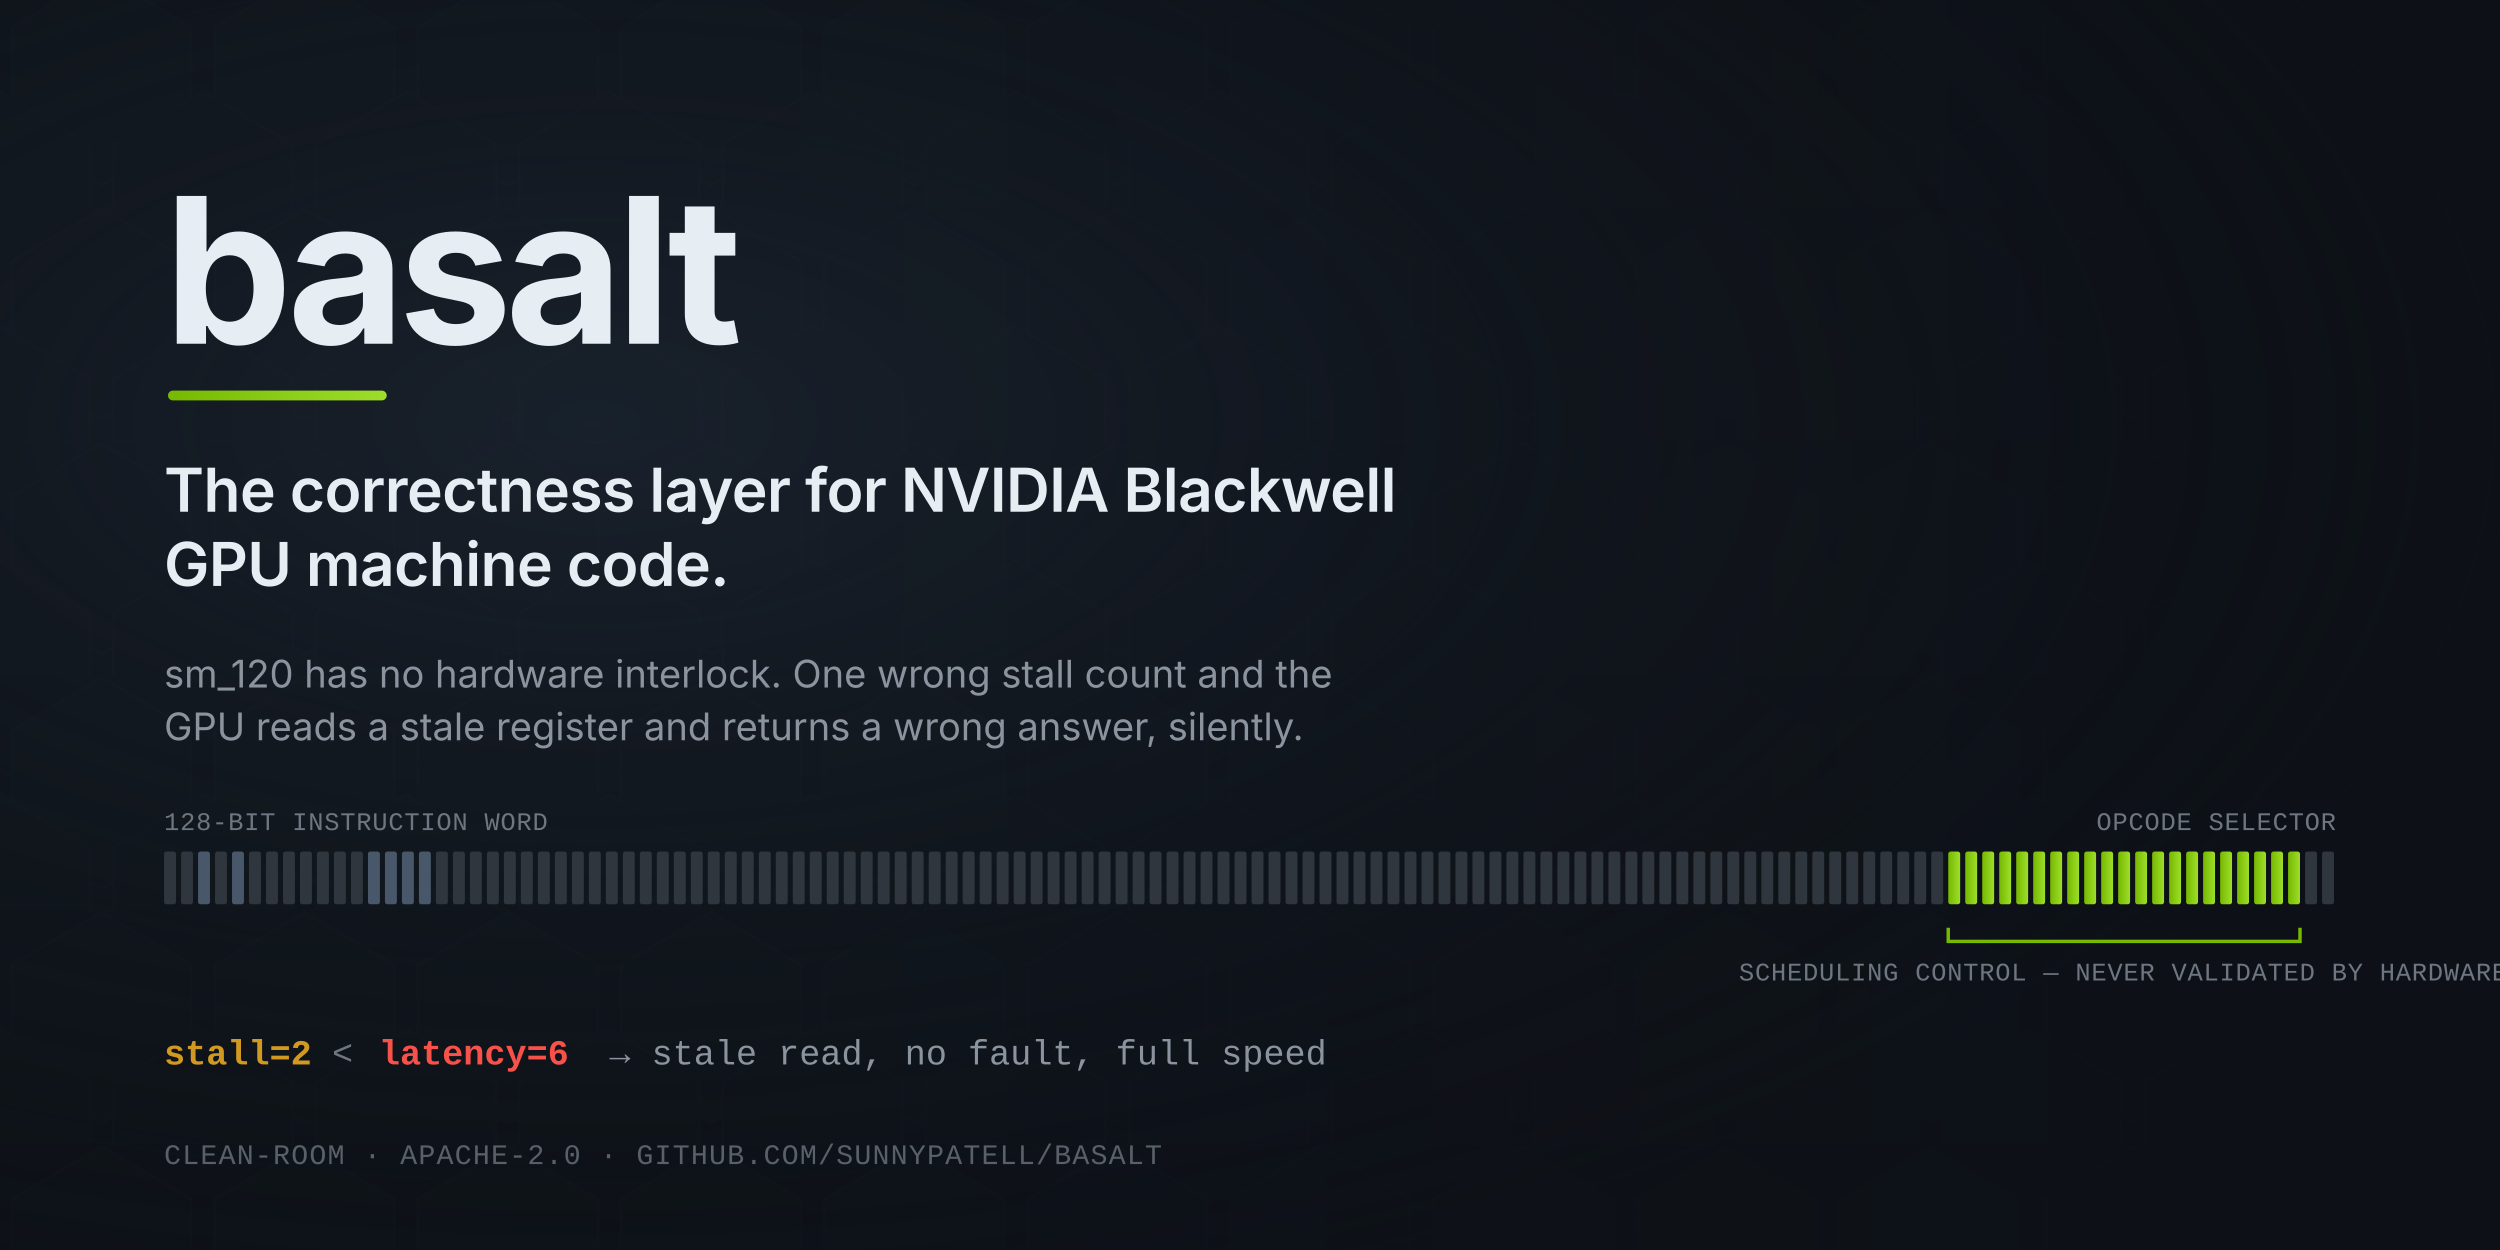
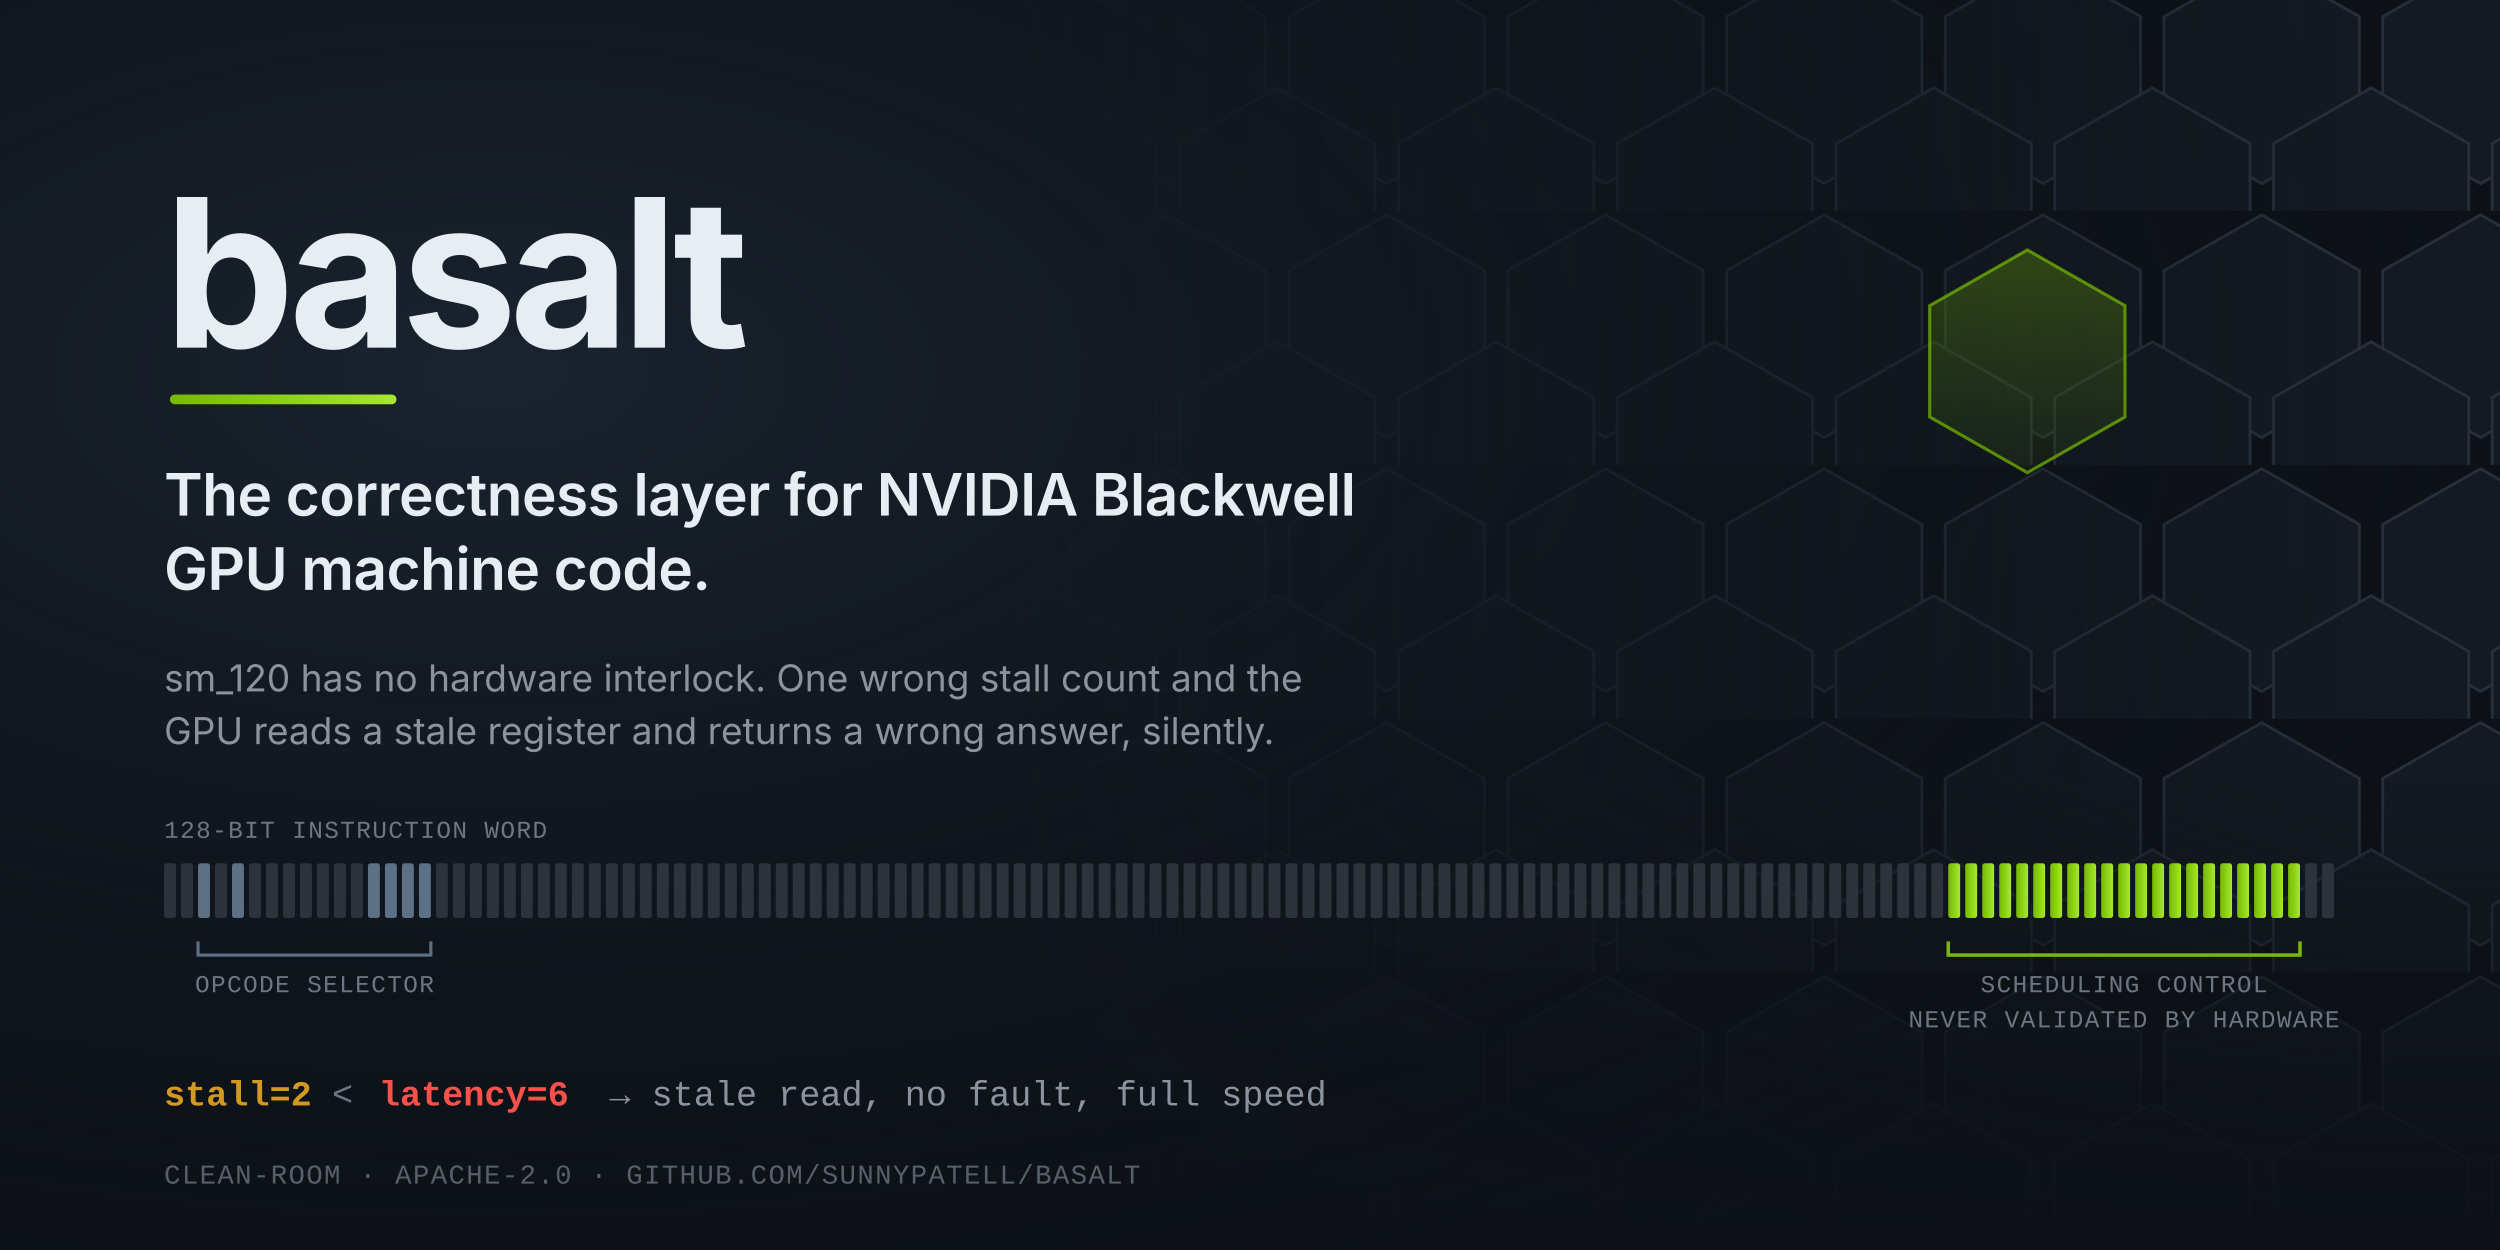
<svg xmlns="http://www.w3.org/2000/svg" viewBox="0 0 1280 640" width="1280" height="640" role="img" aria-label="basalt: the correctness layer for NVIDIA Blackwell GPU machine code. sm_120 has no hardware interlock, so one wrong stall count makes the GPU read a stale register and return a wrong answer silently.">
  <defs>
-     <pattern id="columns" width="104" height="120" patternUnits="userSpaceOnUse" patternTransform="translate(0 -14)">
-       <g fill="#161c24" stroke="#28313c" stroke-width="1.25">
-         <path d="M52 1 L98 28 L98 82 L52 109 L6 82 L6 28 Z" />
-         <path d="M0 61 L46 88 L46 142 L0 169 L-46 142 L-46 88 Z" />
-         <path d="M104 61 L150 88 L150 142 L104 169 L58 142 L58 88 Z" />
+     <pattern id="columns" width="112" height="130" patternUnits="userSpaceOnUse" patternTransform="translate(-18 -22)">
+       <g fill="#151b23" stroke="#2b3542" stroke-width="1.4">
+         <path d="M56 2 L106 30.5 L106 87.5 L56 116 L6 87.5 L6 30.5 Z" />
+         <path d="M0 67 L50 95.5 L50 152.5 L0 181 L-50 152.5 L-50 95.5 Z" />
+         <path d="M112 67 L162 95.5 L162 152.5 L112 181 L62 152.5 L62 95.5 Z" />
      </g>
    </pattern>
-     <linearGradient id="columnFade" x1="0" y1="0" x2="1" y2="0">
-       <stop offset="0.30" stop-color="#0d1117" stop-opacity="1" />
-       <stop offset="0.62" stop-color="#0d1117" stop-opacity="0.55" />
-       <stop offset="1.00" stop-color="#0d1117" stop-opacity="0" />
+     <linearGradient id="fadeGrad" x1="0" y1="0" x2="1" y2="0">
+       <stop offset="0.40" stop-color="#000000" />
+       <stop offset="0.68" stop-color="#5c5c5c" />
+       <stop offset="0.94" stop-color="#d8d8d8" />
+     </linearGradient>
+     <linearGradient id="fadeVert" x1="0" y1="0" x2="0" y2="1">
+       <stop offset="0.00" stop-color="#ffffff" />
+       <stop offset="0.62" stop-color="#ffffff" />
+       <stop offset="0.86" stop-color="#3a3a3a" />
+       <stop offset="1.00" stop-color="#000000" />
    </linearGradient>
    <mask id="fadeMask">
-       <rect width="1280" height="640" fill="url(#columnFade)" />
+       <g style="mask-type:luminance">
+         <rect width="1280" height="640" fill="url(#fadeGrad)" />
+         <rect width="1280" height="640" fill="url(#fadeVert)" style="mix-blend-mode:multiply" />
+       </g>
    </mask>
-     <radialGradient id="glow" cx="0.24" cy="0.34" r="0.78">
-       <stop offset="0" stop-color="#1b2430" stop-opacity="0.85" />
+     <radialGradient id="glow" cx="0.20" cy="0.30" r="0.85">
+       <stop offset="0" stop-color="#1b2531" stop-opacity="0.9" />
      <stop offset="1" stop-color="#0d1117" stop-opacity="0" />
    </radialGradient>
    <linearGradient id="accent" x1="0" y1="0" x2="1" y2="0">
      <stop offset="0" stop-color="#76b900" />
-       <stop offset="1" stop-color="#9ede2b" />
+       <stop offset="1" stop-color="#a6e831" />
+     </linearGradient>
+     <linearGradient id="hexGlow" x1="0" y1="0" x2="0" y2="1">
+       <stop offset="0" stop-color="#76b900" stop-opacity="0.30" />
+       <stop offset="1" stop-color="#76b900" stop-opacity="0.06" />
    </linearGradient>
    <style>
      .sans  { font-family: "Segoe UI", -apple-system, BlinkMacSystemFont, Inter, Helvetica, Arial, sans-serif; }
      .mono  { font-family: ui-monospace, "SF Mono", SFMono-Regular, Menlo, Consolas, "Liberation Mono", monospace; }
-       .wordmark { font-weight: 700; font-size: 104px; letter-spacing: -3.5px; fill: #e6edf3; }
-       .lede  { font-weight: 600; font-size: 31px; fill: #e6edf3; letter-spacing: -0.3px; }
-       .body  { font-weight: 400; font-size: 19.5px; fill: #8b949e; }
-       .micro { font-size: 13px; fill: #6e7781; letter-spacing: 0.4px; }
-       .tag   { font-size: 14.5px; fill: #586069; letter-spacing: 0.6px; }
+       .wordmark { font-weight: 700; font-size: 106px; letter-spacing: -4px; fill: #e6edf3; }
+       .lede  { font-weight: 600; font-size: 30px; fill: #e6edf3; letter-spacing: -0.3px; }
+       .body  { font-weight: 400; font-size: 19px; fill: #8b949e; }
+       .micro { font-size: 12.5px; fill: #6e7781; letter-spacing: 0.7px; }
+       .tag   { font-size: 14px; fill: #566069; letter-spacing: 0.7px; }
      .hz    { font-size: 18px; font-weight: 700; }
    </style>
  </defs>
  <rect width="1280" height="640" fill="#0d1117" />
  <rect width="1280" height="640" fill="url(#glow)" />
  <rect width="1280" height="640" fill="url(#columns)" mask="url(#fadeMask)" />
-   <text x="84" y="176" class="sans wordmark">basalt</text>
-   <rect x="86" y="200" width="112" height="5" rx="2.5" fill="url(#accent)" />
-   <text x="84" y="262" class="sans lede">The correctness layer for NVIDIA Blackwell</text>
-   <text x="84" y="300" class="sans lede">GPU machine code.</text>
-   <text x="84" y="352" class="sans body">sm_120 has no hardware interlock. One wrong stall count and the</text>
-   <text x="84" y="379" class="sans body">GPU reads a stale register and returns a wrong answer, silently.</text>
-   <g transform="translate(84 436)">
-     <text x="0" y="-11" class="mono micro">128-BIT INSTRUCTION WORD</text>
-     <text x="1112" y="-11" class="mono micro" text-anchor="end" fill="#48576a">OPCODE SELECTOR</text>
-     <g fill="#30363d">
-       <g id="payload">
-         <rect x="0" y="0" width="6.1" height="27" rx="1.2" />
-         <rect x="8.7" y="0" width="6.1" height="27" rx="1.2" />
-         <rect x="17.4" y="0" width="6.1" height="27" rx="1.2" fill="#48576a" />
-         <rect x="26.1" y="0" width="6.1" height="27" rx="1.2" />
-         <rect x="34.8" y="0" width="6.1" height="27" rx="1.2" fill="#48576a" />
-         <rect x="43.5" y="0" width="6.1" height="27" rx="1.2" />
-         <rect x="52.2" y="0" width="6.1" height="27" rx="1.2" />
-         <rect x="60.9" y="0" width="6.1" height="27" rx="1.2" />
-         <rect x="69.6" y="0" width="6.1" height="27" rx="1.2" />
-         <rect x="78.3" y="0" width="6.1" height="27" rx="1.2" />
-         <rect x="87" y="0" width="6.1" height="27" rx="1.2" />
-         <rect x="95.7" y="0" width="6.1" height="27" rx="1.2" />
-         <rect x="104.4" y="0" width="6.1" height="27" rx="1.2" fill="#48576a" />
-         <rect x="113.1" y="0" width="6.1" height="27" rx="1.2" fill="#48576a" />
-         <rect x="121.8" y="0" width="6.1" height="27" rx="1.2" fill="#48576a" />
-         <rect x="130.5" y="0" width="6.1" height="27" rx="1.2" fill="#48576a" />
-       </g>
-       <g>
-         <rect x="139.2" y="0" width="6.1" height="27" rx="1.2" />
-         <rect x="147.9" y="0" width="6.1" height="27" rx="1.2" />
-         <rect x="156.6" y="0" width="6.1" height="27" rx="1.2" />
-         <rect x="165.3" y="0" width="6.1" height="27" rx="1.2" />
-         <rect x="174" y="0" width="6.1" height="27" rx="1.2" />
-         <rect x="182.7" y="0" width="6.1" height="27" rx="1.2" />
-         <rect x="191.4" y="0" width="6.1" height="27" rx="1.2" />
-         <rect x="200.1" y="0" width="6.1" height="27" rx="1.2" />
-         <rect x="208.8" y="0" width="6.1" height="27" rx="1.2" />
-         <rect x="217.5" y="0" width="6.1" height="27" rx="1.2" />
-         <rect x="226.2" y="0" width="6.1" height="27" rx="1.2" />
-         <rect x="234.9" y="0" width="6.1" height="27" rx="1.2" />
-         <rect x="243.6" y="0" width="6.1" height="27" rx="1.2" />
-         <rect x="252.3" y="0" width="6.1" height="27" rx="1.2" />
-         <rect x="261" y="0" width="6.1" height="27" rx="1.2" />
-         <rect x="269.7" y="0" width="6.1" height="27" rx="1.2" />
-         <rect x="278.4" y="0" width="6.1" height="27" rx="1.2" />
-         <rect x="287.1" y="0" width="6.1" height="27" rx="1.2" />
-         <rect x="295.8" y="0" width="6.1" height="27" rx="1.2" />
-         <rect x="304.5" y="0" width="6.1" height="27" rx="1.2" />
-         <rect x="313.2" y="0" width="6.1" height="27" rx="1.2" />
-         <rect x="321.9" y="0" width="6.1" height="27" rx="1.2" />
-         <rect x="330.6" y="0" width="6.1" height="27" rx="1.2" />
-         <rect x="339.3" y="0" width="6.1" height="27" rx="1.2" />
-         <rect x="348" y="0" width="6.1" height="27" rx="1.2" />
-         <rect x="356.7" y="0" width="6.1" height="27" rx="1.2" />
-         <rect x="365.4" y="0" width="6.1" height="27" rx="1.2" />
-         <rect x="374.1" y="0" width="6.1" height="27" rx="1.2" />
-         <rect x="382.8" y="0" width="6.1" height="27" rx="1.2" />
-         <rect x="391.5" y="0" width="6.1" height="27" rx="1.2" />
-         <rect x="400.2" y="0" width="6.1" height="27" rx="1.2" />
-         <rect x="408.9" y="0" width="6.1" height="27" rx="1.2" />
-         <rect x="417.6" y="0" width="6.1" height="27" rx="1.2" />
-         <rect x="426.3" y="0" width="6.1" height="27" rx="1.2" />
-         <rect x="435" y="0" width="6.1" height="27" rx="1.2" />
-         <rect x="443.7" y="0" width="6.1" height="27" rx="1.2" />
-         <rect x="452.4" y="0" width="6.1" height="27" rx="1.2" />
-         <rect x="461.1" y="0" width="6.1" height="27" rx="1.2" />
-         <rect x="469.8" y="0" width="6.1" height="27" rx="1.2" />
-         <rect x="478.5" y="0" width="6.1" height="27" rx="1.2" />
-         <rect x="487.2" y="0" width="6.1" height="27" rx="1.2" />
-         <rect x="495.9" y="0" width="6.1" height="27" rx="1.2" />
-         <rect x="504.6" y="0" width="6.1" height="27" rx="1.2" />
-         <rect x="513.3" y="0" width="6.1" height="27" rx="1.2" />
-         <rect x="522" y="0" width="6.1" height="27" rx="1.2" />
-         <rect x="530.7" y="0" width="6.1" height="27" rx="1.2" />
-         <rect x="539.4" y="0" width="6.1" height="27" rx="1.2" />
-         <rect x="548.1" y="0" width="6.1" height="27" rx="1.2" />
-         <rect x="556.8" y="0" width="6.1" height="27" rx="1.2" />
-         <rect x="565.5" y="0" width="6.1" height="27" rx="1.2" />
-         <rect x="574.2" y="0" width="6.1" height="27" rx="1.2" />
-         <rect x="582.9" y="0" width="6.1" height="27" rx="1.2" />
-         <rect x="591.6" y="0" width="6.1" height="27" rx="1.2" />
-         <rect x="600.3" y="0" width="6.1" height="27" rx="1.2" />
-         <rect x="609" y="0" width="6.1" height="27" rx="1.2" />
-         <rect x="617.7" y="0" width="6.1" height="27" rx="1.2" />
-         <rect x="626.4" y="0" width="6.1" height="27" rx="1.2" />
-         <rect x="635.1" y="0" width="6.1" height="27" rx="1.2" />
-         <rect x="643.8" y="0" width="6.1" height="27" rx="1.2" />
-         <rect x="652.5" y="0" width="6.1" height="27" rx="1.2" />
-         <rect x="661.2" y="0" width="6.1" height="27" rx="1.2" />
-         <rect x="669.9" y="0" width="6.1" height="27" rx="1.2" />
-         <rect x="678.6" y="0" width="6.1" height="27" rx="1.2" />
-         <rect x="687.3" y="0" width="6.1" height="27" rx="1.2" />
-         <rect x="696" y="0" width="6.1" height="27" rx="1.2" />
-         <rect x="704.7" y="0" width="6.1" height="27" rx="1.2" />
-         <rect x="713.4" y="0" width="6.1" height="27" rx="1.2" />
-         <rect x="722.1" y="0" width="6.1" height="27" rx="1.2" />
-         <rect x="730.8" y="0" width="6.1" height="27" rx="1.2" />
-         <rect x="739.5" y="0" width="6.1" height="27" rx="1.2" />
-         <rect x="748.2" y="0" width="6.1" height="27" rx="1.2" />
-         <rect x="756.9" y="0" width="6.1" height="27" rx="1.2" />
-         <rect x="765.6" y="0" width="6.1" height="27" rx="1.2" />
-         <rect x="774.3" y="0" width="6.1" height="27" rx="1.2" />
-         <rect x="783" y="0" width="6.1" height="27" rx="1.2" />
-         <rect x="791.7" y="0" width="6.1" height="27" rx="1.2" />
-         <rect x="800.4" y="0" width="6.1" height="27" rx="1.2" />
-         <rect x="809.1" y="0" width="6.1" height="27" rx="1.2" />
-         <rect x="817.8" y="0" width="6.1" height="27" rx="1.2" />
-         <rect x="826.5" y="0" width="6.1" height="27" rx="1.2" />
-         <rect x="835.2" y="0" width="6.1" height="27" rx="1.2" />
-         <rect x="843.9" y="0" width="6.1" height="27" rx="1.2" />
-         <rect x="852.6" y="0" width="6.1" height="27" rx="1.2" />
-         <rect x="861.3" y="0" width="6.1" height="27" rx="1.2" />
-         <rect x="870" y="0" width="6.1" height="27" rx="1.2" />
-         <rect x="878.7" y="0" width="6.1" height="27" rx="1.2" />
-         <rect x="887.4" y="0" width="6.1" height="27" rx="1.2" />
-         <rect x="896.1" y="0" width="6.1" height="27" rx="1.2" />
-         <rect x="904.8" y="0" width="6.1" height="27" rx="1.2" />
-       </g>
+   <g opacity="0.95">
+     <path d="M1038 128 L1088 156.5 L1088 213.5 L1038 242 L988 213.5 L988 156.5 Z" fill="url(#hexGlow)" stroke="#76b900" stroke-width="1.6" stroke-opacity="0.75" />
+   </g>
+   <text x="84" y="178" class="sans wordmark">basalt</text>
+   <rect x="87" y="202" width="116" height="5" rx="2.5" fill="url(#accent)" />
+   <text x="84" y="264" class="sans lede">The correctness layer for NVIDIA Blackwell</text>
+   <text x="84" y="302" class="sans lede">GPU machine code.</text>
+   <text x="84" y="354" class="sans body">sm_120 has no hardware interlock. One wrong stall count and the</text>
+   <text x="84" y="381" class="sans body">GPU reads a stale register and returns a wrong answer, silently.</text>
+   <g transform="translate(84 442)">
+     <text x="0" y="-13" class="mono micro">128-BIT INSTRUCTION WORD</text>
+     <g fill="#2d333b">
+       <rect x="0" y="0" width="6.1" height="28" rx="1.3" />
+       <rect x="8.7" y="0" width="6.1" height="28" rx="1.3" />
+       <rect x="17.4" y="0" width="6.1" height="28" rx="1.3" fill="#5c7086" />
+       <rect x="26.1" y="0" width="6.1" height="28" rx="1.3" />
+       <rect x="34.8" y="0" width="6.1" height="28" rx="1.3" fill="#5c7086" />
+       <rect x="43.5" y="0" width="6.1" height="28" rx="1.3" />
+       <rect x="52.2" y="0" width="6.1" height="28" rx="1.3" />
+       <rect x="60.9" y="0" width="6.1" height="28" rx="1.3" />
+       <rect x="69.6" y="0" width="6.1" height="28" rx="1.3" />
+       <rect x="78.3" y="0" width="6.1" height="28" rx="1.3" />
+       <rect x="87" y="0" width="6.1" height="28" rx="1.3" />
+       <rect x="95.7" y="0" width="6.1" height="28" rx="1.3" />
+       <rect x="104.4" y="0" width="6.1" height="28" rx="1.3" fill="#5c7086" />
+       <rect x="113.1" y="0" width="6.1" height="28" rx="1.3" fill="#5c7086" />
+       <rect x="121.8" y="0" width="6.1" height="28" rx="1.3" fill="#5c7086" />
+       <rect x="130.5" y="0" width="6.1" height="28" rx="1.3" fill="#5c7086" />
+       <rect x="139.2" y="0" width="6.1" height="28" rx="1.3" />
+       <rect x="147.9" y="0" width="6.1" height="28" rx="1.3" />
+       <rect x="156.6" y="0" width="6.1" height="28" rx="1.3" />
+       <rect x="165.3" y="0" width="6.1" height="28" rx="1.3" />
+       <rect x="174" y="0" width="6.1" height="28" rx="1.3" />
+       <rect x="182.7" y="0" width="6.1" height="28" rx="1.3" />
+       <rect x="191.4" y="0" width="6.1" height="28" rx="1.3" />
+       <rect x="200.1" y="0" width="6.1" height="28" rx="1.3" />
+       <rect x="208.8" y="0" width="6.1" height="28" rx="1.3" />
+       <rect x="217.5" y="0" width="6.1" height="28" rx="1.3" />
+       <rect x="226.2" y="0" width="6.1" height="28" rx="1.3" />
+       <rect x="234.9" y="0" width="6.1" height="28" rx="1.3" />
+       <rect x="243.6" y="0" width="6.1" height="28" rx="1.3" />
+       <rect x="252.3" y="0" width="6.1" height="28" rx="1.3" />
+       <rect x="261" y="0" width="6.1" height="28" rx="1.3" />
+       <rect x="269.7" y="0" width="6.1" height="28" rx="1.3" />
+       <rect x="278.4" y="0" width="6.1" height="28" rx="1.3" />
+       <rect x="287.1" y="0" width="6.1" height="28" rx="1.3" />
+       <rect x="295.8" y="0" width="6.1" height="28" rx="1.3" />
+       <rect x="304.5" y="0" width="6.1" height="28" rx="1.3" />
+       <rect x="313.2" y="0" width="6.1" height="28" rx="1.3" />
+       <rect x="321.9" y="0" width="6.1" height="28" rx="1.3" />
+       <rect x="330.6" y="0" width="6.1" height="28" rx="1.3" />
+       <rect x="339.3" y="0" width="6.1" height="28" rx="1.3" />
+       <rect x="348" y="0" width="6.1" height="28" rx="1.3" />
+       <rect x="356.7" y="0" width="6.1" height="28" rx="1.3" />
+       <rect x="365.4" y="0" width="6.1" height="28" rx="1.3" />
+       <rect x="374.1" y="0" width="6.1" height="28" rx="1.3" />
+       <rect x="382.8" y="0" width="6.1" height="28" rx="1.3" />
+       <rect x="391.5" y="0" width="6.1" height="28" rx="1.3" />
+       <rect x="400.2" y="0" width="6.1" height="28" rx="1.3" />
+       <rect x="408.9" y="0" width="6.1" height="28" rx="1.3" />
+       <rect x="417.6" y="0" width="6.1" height="28" rx="1.3" />
+       <rect x="426.3" y="0" width="6.1" height="28" rx="1.3" />
+       <rect x="435" y="0" width="6.1" height="28" rx="1.3" />
+       <rect x="443.7" y="0" width="6.1" height="28" rx="1.3" />
+       <rect x="452.4" y="0" width="6.1" height="28" rx="1.3" />
+       <rect x="461.1" y="0" width="6.1" height="28" rx="1.3" />
+       <rect x="469.8" y="0" width="6.1" height="28" rx="1.3" />
+       <rect x="478.5" y="0" width="6.1" height="28" rx="1.3" />
+       <rect x="487.2" y="0" width="6.1" height="28" rx="1.3" />
+       <rect x="495.9" y="0" width="6.1" height="28" rx="1.3" />
+       <rect x="504.6" y="0" width="6.1" height="28" rx="1.3" />
+       <rect x="513.3" y="0" width="6.1" height="28" rx="1.3" />
+       <rect x="522" y="0" width="6.1" height="28" rx="1.3" />
+       <rect x="530.7" y="0" width="6.1" height="28" rx="1.3" />
+       <rect x="539.4" y="0" width="6.1" height="28" rx="1.3" />
+       <rect x="548.1" y="0" width="6.1" height="28" rx="1.3" />
+       <rect x="556.8" y="0" width="6.1" height="28" rx="1.3" />
+       <rect x="565.5" y="0" width="6.1" height="28" rx="1.3" />
+       <rect x="574.2" y="0" width="6.1" height="28" rx="1.3" />
+       <rect x="582.9" y="0" width="6.1" height="28" rx="1.3" />
+       <rect x="591.6" y="0" width="6.1" height="28" rx="1.3" />
+       <rect x="600.3" y="0" width="6.1" height="28" rx="1.3" />
+       <rect x="609" y="0" width="6.1" height="28" rx="1.3" />
+       <rect x="617.7" y="0" width="6.1" height="28" rx="1.3" />
+       <rect x="626.4" y="0" width="6.1" height="28" rx="1.3" />
+       <rect x="635.1" y="0" width="6.1" height="28" rx="1.3" />
+       <rect x="643.8" y="0" width="6.1" height="28" rx="1.3" />
+       <rect x="652.5" y="0" width="6.1" height="28" rx="1.3" />
+       <rect x="661.2" y="0" width="6.1" height="28" rx="1.3" />
+       <rect x="669.9" y="0" width="6.1" height="28" rx="1.3" />
+       <rect x="678.6" y="0" width="6.1" height="28" rx="1.3" />
+       <rect x="687.3" y="0" width="6.1" height="28" rx="1.3" />
+       <rect x="696" y="0" width="6.1" height="28" rx="1.3" />
+       <rect x="704.7" y="0" width="6.1" height="28" rx="1.3" />
+       <rect x="713.4" y="0" width="6.1" height="28" rx="1.3" />
+       <rect x="722.1" y="0" width="6.1" height="28" rx="1.3" />
+       <rect x="730.8" y="0" width="6.1" height="28" rx="1.3" />
+       <rect x="739.5" y="0" width="6.1" height="28" rx="1.3" />
+       <rect x="748.2" y="0" width="6.1" height="28" rx="1.3" />
+       <rect x="756.9" y="0" width="6.1" height="28" rx="1.3" />
+       <rect x="765.6" y="0" width="6.1" height="28" rx="1.3" />
+       <rect x="774.3" y="0" width="6.1" height="28" rx="1.3" />
+       <rect x="783" y="0" width="6.1" height="28" rx="1.3" />
+       <rect x="791.7" y="0" width="6.1" height="28" rx="1.3" />
+       <rect x="800.4" y="0" width="6.1" height="28" rx="1.3" />
+       <rect x="809.1" y="0" width="6.1" height="28" rx="1.3" />
+       <rect x="817.8" y="0" width="6.1" height="28" rx="1.3" />
+       <rect x="826.5" y="0" width="6.1" height="28" rx="1.3" />
+       <rect x="835.2" y="0" width="6.1" height="28" rx="1.3" />
+       <rect x="843.9" y="0" width="6.1" height="28" rx="1.3" />
+       <rect x="852.6" y="0" width="6.1" height="28" rx="1.3" />
+       <rect x="861.3" y="0" width="6.1" height="28" rx="1.3" />
+       <rect x="870" y="0" width="6.1" height="28" rx="1.3" />
+       <rect x="878.7" y="0" width="6.1" height="28" rx="1.3" />
+       <rect x="887.4" y="0" width="6.1" height="28" rx="1.3" />
+       <rect x="896.1" y="0" width="6.1" height="28" rx="1.3" />
+       <rect x="904.8" y="0" width="6.1" height="28" rx="1.3" />
    </g>
    <g fill="url(#accent)">
-       <rect x="913.5" y="0" width="6.1" height="27" rx="1.2" />
-       <rect x="922.2" y="0" width="6.1" height="27" rx="1.2" />
-       <rect x="930.9" y="0" width="6.1" height="27" rx="1.2" />
-       <rect x="939.6" y="0" width="6.1" height="27" rx="1.2" />
-       <rect x="948.3" y="0" width="6.1" height="27" rx="1.2" />
-       <rect x="957" y="0" width="6.1" height="27" rx="1.2" />
-       <rect x="965.7" y="0" width="6.1" height="27" rx="1.2" />
-       <rect x="974.4" y="0" width="6.1" height="27" rx="1.2" />
-       <rect x="983.1" y="0" width="6.1" height="27" rx="1.2" />
-       <rect x="991.8" y="0" width="6.1" height="27" rx="1.2" />
-       <rect x="1000.5" y="0" width="6.1" height="27" rx="1.2" />
-       <rect x="1009.2" y="0" width="6.1" height="27" rx="1.2" />
-       <rect x="1017.9" y="0" width="6.1" height="27" rx="1.2" />
-       <rect x="1026.6" y="0" width="6.1" height="27" rx="1.2" />
-       <rect x="1035.3" y="0" width="6.1" height="27" rx="1.2" />
-       <rect x="1044" y="0" width="6.1" height="27" rx="1.2" />
-       <rect x="1052.7" y="0" width="6.1" height="27" rx="1.2" />
-       <rect x="1061.4" y="0" width="6.1" height="27" rx="1.2" />
-       <rect x="1070.1" y="0" width="6.1" height="27" rx="1.2" />
-       <rect x="1078.8" y="0" width="6.1" height="27" rx="1.2" />
-       <rect x="1087.5" y="0" width="6.1" height="27" rx="1.2" />
+       <rect x="913.5" y="0" width="6.1" height="28" rx="1.3" />
+       <rect x="922.2" y="0" width="6.1" height="28" rx="1.3" />
+       <rect x="930.9" y="0" width="6.1" height="28" rx="1.3" />
+       <rect x="939.6" y="0" width="6.1" height="28" rx="1.3" />
+       <rect x="948.3" y="0" width="6.1" height="28" rx="1.3" />
+       <rect x="957" y="0" width="6.1" height="28" rx="1.3" />
+       <rect x="965.7" y="0" width="6.1" height="28" rx="1.3" />
+       <rect x="974.4" y="0" width="6.1" height="28" rx="1.3" />
+       <rect x="983.1" y="0" width="6.1" height="28" rx="1.3" />
+       <rect x="991.8" y="0" width="6.1" height="28" rx="1.3" />
+       <rect x="1000.5" y="0" width="6.1" height="28" rx="1.3" />
+       <rect x="1009.2" y="0" width="6.1" height="28" rx="1.3" />
+       <rect x="1017.9" y="0" width="6.1" height="28" rx="1.3" />
+       <rect x="1026.6" y="0" width="6.1" height="28" rx="1.3" />
+       <rect x="1035.3" y="0" width="6.1" height="28" rx="1.3" />
+       <rect x="1044" y="0" width="6.1" height="28" rx="1.3" />
+       <rect x="1052.7" y="0" width="6.1" height="28" rx="1.3" />
+       <rect x="1061.4" y="0" width="6.1" height="28" rx="1.3" />
+       <rect x="1070.1" y="0" width="6.1" height="28" rx="1.3" />
+       <rect x="1078.8" y="0" width="6.1" height="28" rx="1.3" />
+       <rect x="1087.5" y="0" width="6.1" height="28" rx="1.3" />
    </g>
-     <g fill="#30363d">
-       <rect x="1096.2" y="0" width="6.1" height="27" rx="1.2" />
-       <rect x="1104.9" y="0" width="6.1" height="27" rx="1.2" />
+     <g fill="#2d333b">
+       <rect x="1096.2" y="0" width="6.1" height="28" rx="1.3" />
+       <rect x="1104.9" y="0" width="6.1" height="28" rx="1.3" />
    </g>
-     <path d="M913.5 39 L913.5 46 L1093.6 46 L1093.6 39" fill="none" stroke="#76b900" stroke-width="1.75" />
-     <text x="1003" y="66" class="mono micro" text-anchor="middle" fill="#76b900">SCHEDULING CONTROL — NEVER VALIDATED BY HARDWARE</text>
+     <path d="M17.4 40 L17.4 47 L136.6 47 L136.6 40" fill="none" stroke="#5c7086" stroke-width="1.6" />
+     <text x="77" y="66" class="mono micro" text-anchor="middle" fill="#7d8fa3">OPCODE SELECTOR</text>
+     <path d="M913.5 40 L913.5 47 L1093.6 47 L1093.6 40" fill="none" stroke="#76b900" stroke-width="1.8" />
+     <text x="1003.5" y="66" class="mono micro" text-anchor="middle" fill="#76b900">SCHEDULING CONTROL</text>
+     <text x="1003.5" y="84" class="mono micro" text-anchor="middle" fill="#5e8f13">NEVER VALIDATED BY HARDWARE</text>
  </g>
-   <g transform="translate(84 545)">
+   <g transform="translate(84 566)">
    <text x="0" y="0" class="mono hz" fill="#d29922">stall=2</text>
    <text x="86" y="0" class="mono" font-size="18" fill="#6e7781">&lt;</text>
    <text x="110" y="0" class="mono hz" fill="#f85149">latency=6</text>
    <text x="228" y="0" class="mono" font-size="18" fill="#8b949e">→  stale read, no fault, full speed</text>
  </g>
-   <text x="84" y="596" class="mono tag">CLEAN-ROOM  ·  APACHE-2.0  ·  GITHUB.COM/SUNNYPATELL/BASALT</text>
+   <text x="84" y="606" class="mono tag">CLEAN-ROOM  ·  APACHE-2.0  ·  GITHUB.COM/SUNNYPATELL/BASALT</text>
</svg>
